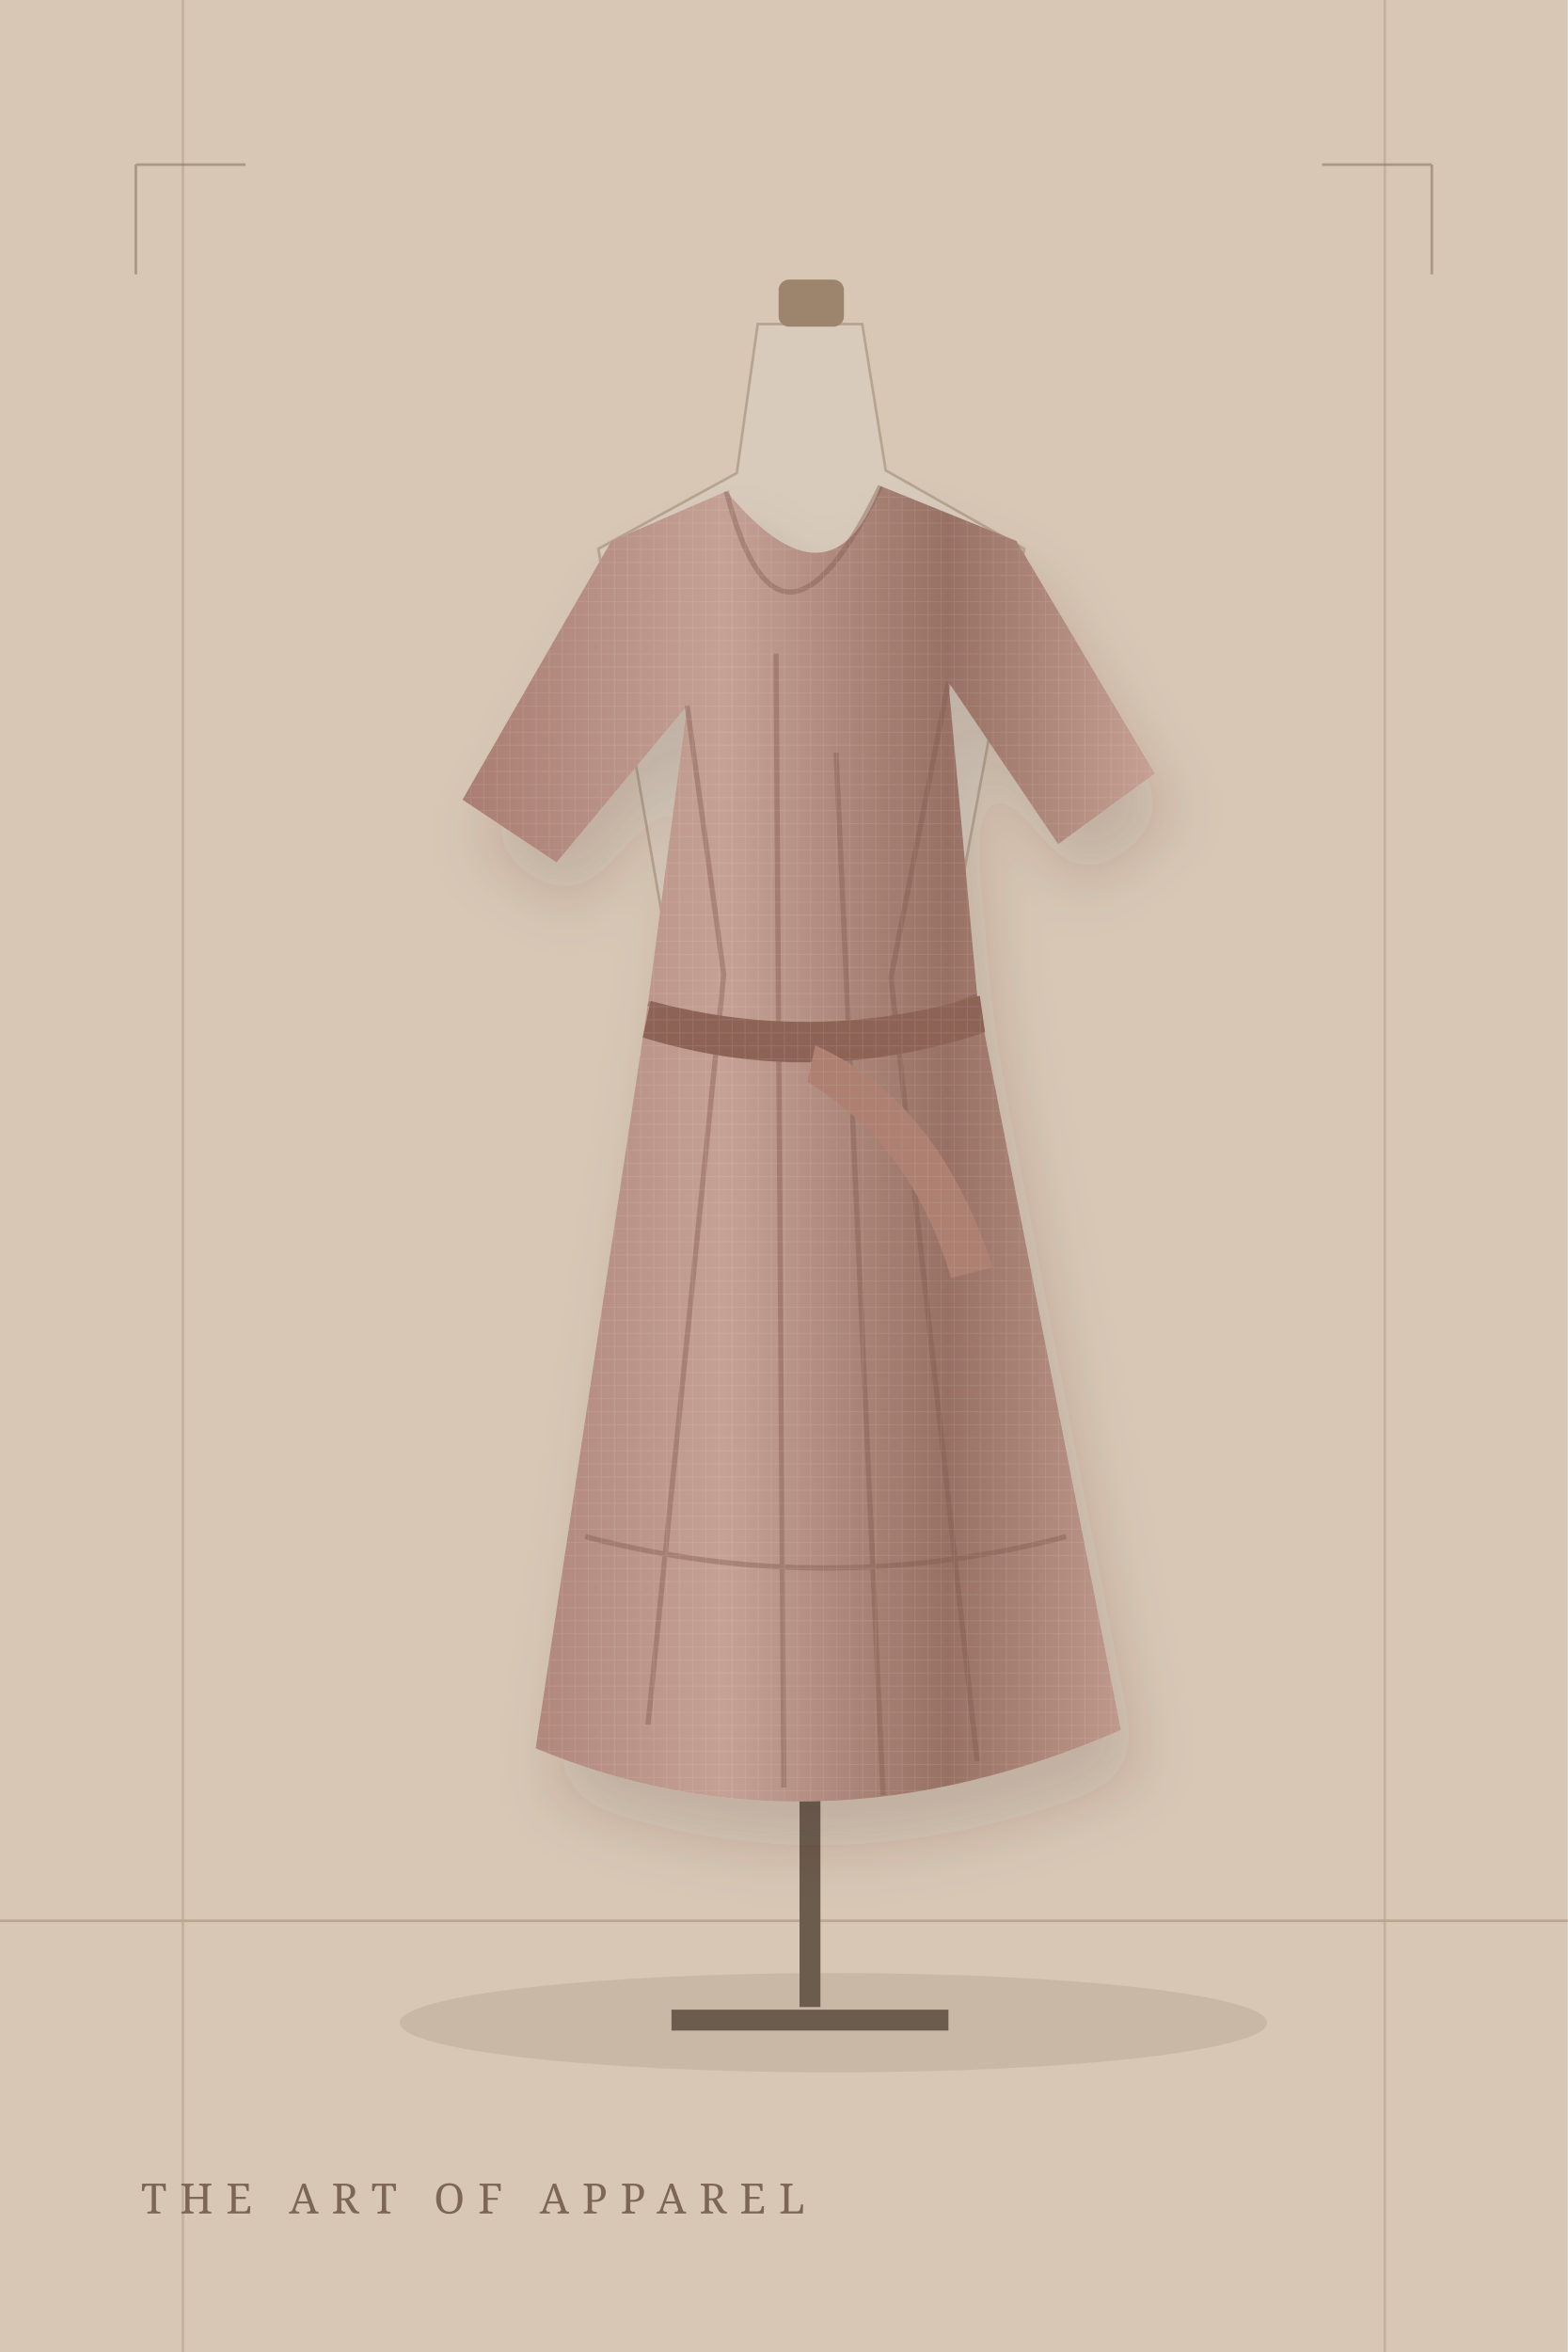
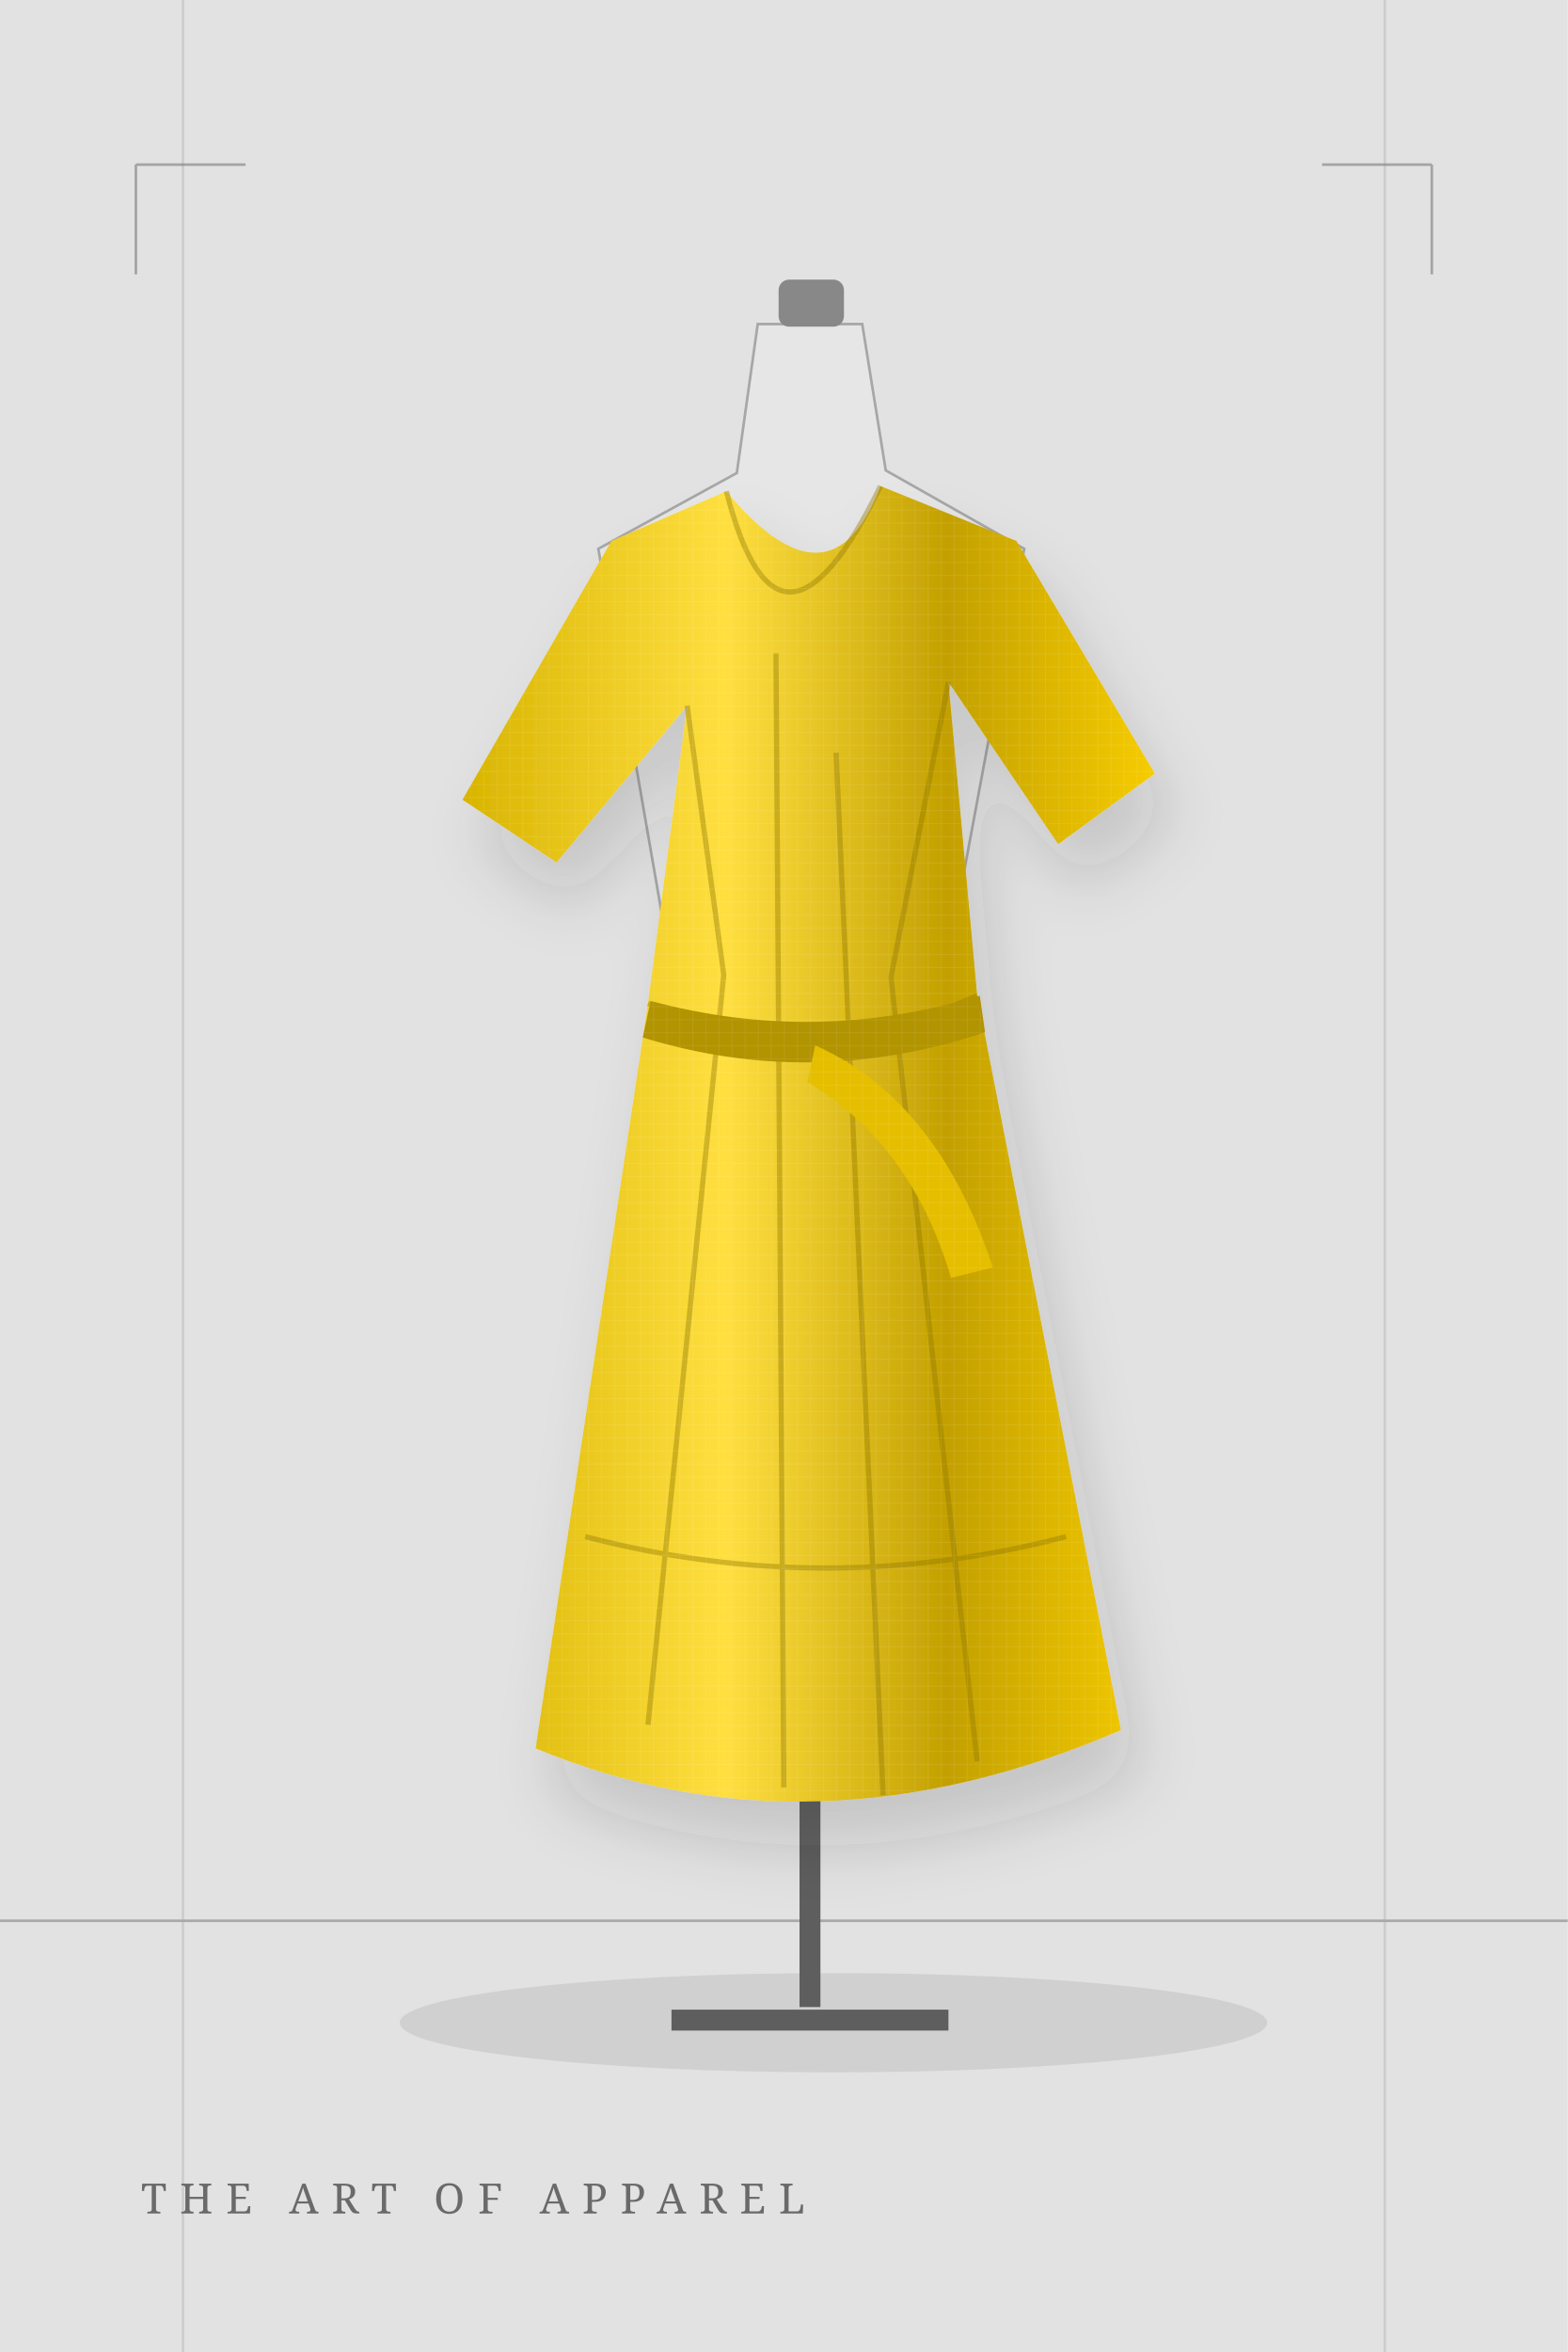
<svg xmlns="http://www.w3.org/2000/svg" viewBox="0 0 600 900">
  <defs>
    <linearGradient id="cloth" x1="0" x2="1">
-       <stop stop-color="#a97d72" />
-       <stop offset=".38" stop-color="#c5a195" />
-       <stop offset=".7" stop-color="#987064" />
-       <stop offset="1" stop-color="#c6a194" />
+       <stop stop-color="#d8b400" />
+       <stop offset=".38" stop-color="#ffdf40" />
+       <stop offset=".7" stop-color="#c3a000" />
+       <stop offset="1" stop-color="#f6cc00" />
    </linearGradient>
    <linearGradient id="cream" x1="0" x2="1">
-       <stop stop-color="#b9a28a" />
-       <stop offset=".45" stop-color="#e1cfb6" />
-       <stop offset="1" stop-color="#baa38a" />
+       <stop stop-color="#a5a5a5" />
+       <stop offset=".45" stop-color="#eaeaea" />
+       <stop offset="1" stop-color="#a6a6a6" />
    </linearGradient>
    <pattern id="weave" width="5" height="5" patternUnits="userSpaceOnUse">
      <path d="M0 0H5M0 0V5" stroke="#fff" stroke-opacity=".12" stroke-width=".5" />
    </pattern>
    <filter id="shadow">
-       <feDropShadow dx="7" dy="17" stdDeviation="12" flood-color="#3b2b20" flood-opacity=".16" />
+       <feDropShadow dx="7" dy="17" stdDeviation="12" flood-color="#2e2e2e" flood-opacity=".16" />
    </filter>
  </defs>
-   <path fill="#d8c7b5" d="M0 0H600V900H0Z" />
-   <path d="M70 0V900M530 0V900" stroke="#c4b29d" />
-   <path d="M0 735H600" stroke="#bca68f" />
-   <ellipse cx="319" cy="774" rx="166" ry="19" fill="#6b5341" opacity=".13" />
-   <path d="M310 592V768M257 773H363" stroke="#6c5c4d" stroke-width="8" />
-   <path d="M290 124H330L339 180L392 210L362 371H257L229 210L282 181Z" fill="#d8cbbc" stroke="#b7a490" />
-   <rect x="298" y="107" width="25" height="18" rx="4" fill="#9d846c" />
+   <path fill="#e2e2e2" d="M0 0H600V900H0Z" />
+   <path d="M70 0V900M530 0V900" stroke="#cdcdcd" />
+   <path d="M0 735H600" stroke="#a9a9a9" />
+   <ellipse cx="319" cy="774" rx="166" ry="19" fill="#575757" opacity=".13" />
+   <path d="M310 592V768M257 773H363" stroke="#5e5e5e" stroke-width="8" />
+   <path d="M290 124H330L339 180L392 210L362 371H257L229 210L282 181Z" fill="#e6e6e6" stroke="#a7a7a7" />
+   <rect x="298" y="107" width="25" height="18" rx="4" fill="#888888" />
  <g filter="url(#shadow)">
    <path d="M278 188L234 207L177 306L213 330L263 270L248 384L205 669Q311 713 429 662L374 381L363 261L405 323L442 296L389 207L337 186Q318 236 278 188Z" fill="url(#cloth)" />
-     <path d="M278 188Q298 266 337 186M263 270L277 373L248 660M363 261L341 374L374 674M297 250L300 684M320 288L338 687M248 384Q309 410 374 381M224 588Q316 612 408 588" fill="none" stroke="#7f584e" stroke-opacity=".4" stroke-width="2" />
-     <path d="M249 383Q312 400 375 381L377 395Q311 417 246 397Z" fill="#8d6357" />
-     <path d="M312 400Q359 421 380 485L364 489Q349 438 309 414" fill="#ad8071" />
+     <path d="M278 188Q298 266 337 186M263 270L277 373L248 660M363 261L341 374L374 674M297 250L300 684M320 288L338 687M248 384Q309 410 374 381M224 588Q316 612 408 588" fill="none" stroke="#8f7600" stroke-opacity=".4" stroke-width="2" />
+     <path d="M249 383Q312 400 375 381L377 395Q311 417 246 397Z" fill="#b29300" />
+     <path d="M312 400Q359 421 380 485L364 489Q349 438 309 414" fill="#e5be00" />
    <path d="M278 188L234 207L177 306L213 330L263 270L248 384L205 669Q311 713 429 662L374 381L363 261L405 323L442 296L389 207L337 186Q318 236 278 188Z" fill="url(#weave)" />
  </g>
-   <path d="M52 63h42M52 63v42M548 63h-42M548 63v42" stroke="#8b7865" opacity=".6" />
-   <text x="54" y="847" font-family="Georgia,serif" font-size="16" letter-spacing="5" fill="#7d6656">THE ART OF APPAREL</text>
+   <path d="M52 63h42M52 63v42M548 63h-42M548 63v42" stroke="#7b7b7b" opacity=".6" />
+   <text x="54" y="847" font-family="Georgia,serif" font-size="16" letter-spacing="5" fill="#6a6a6a">THE ART OF APPAREL</text>
</svg>
